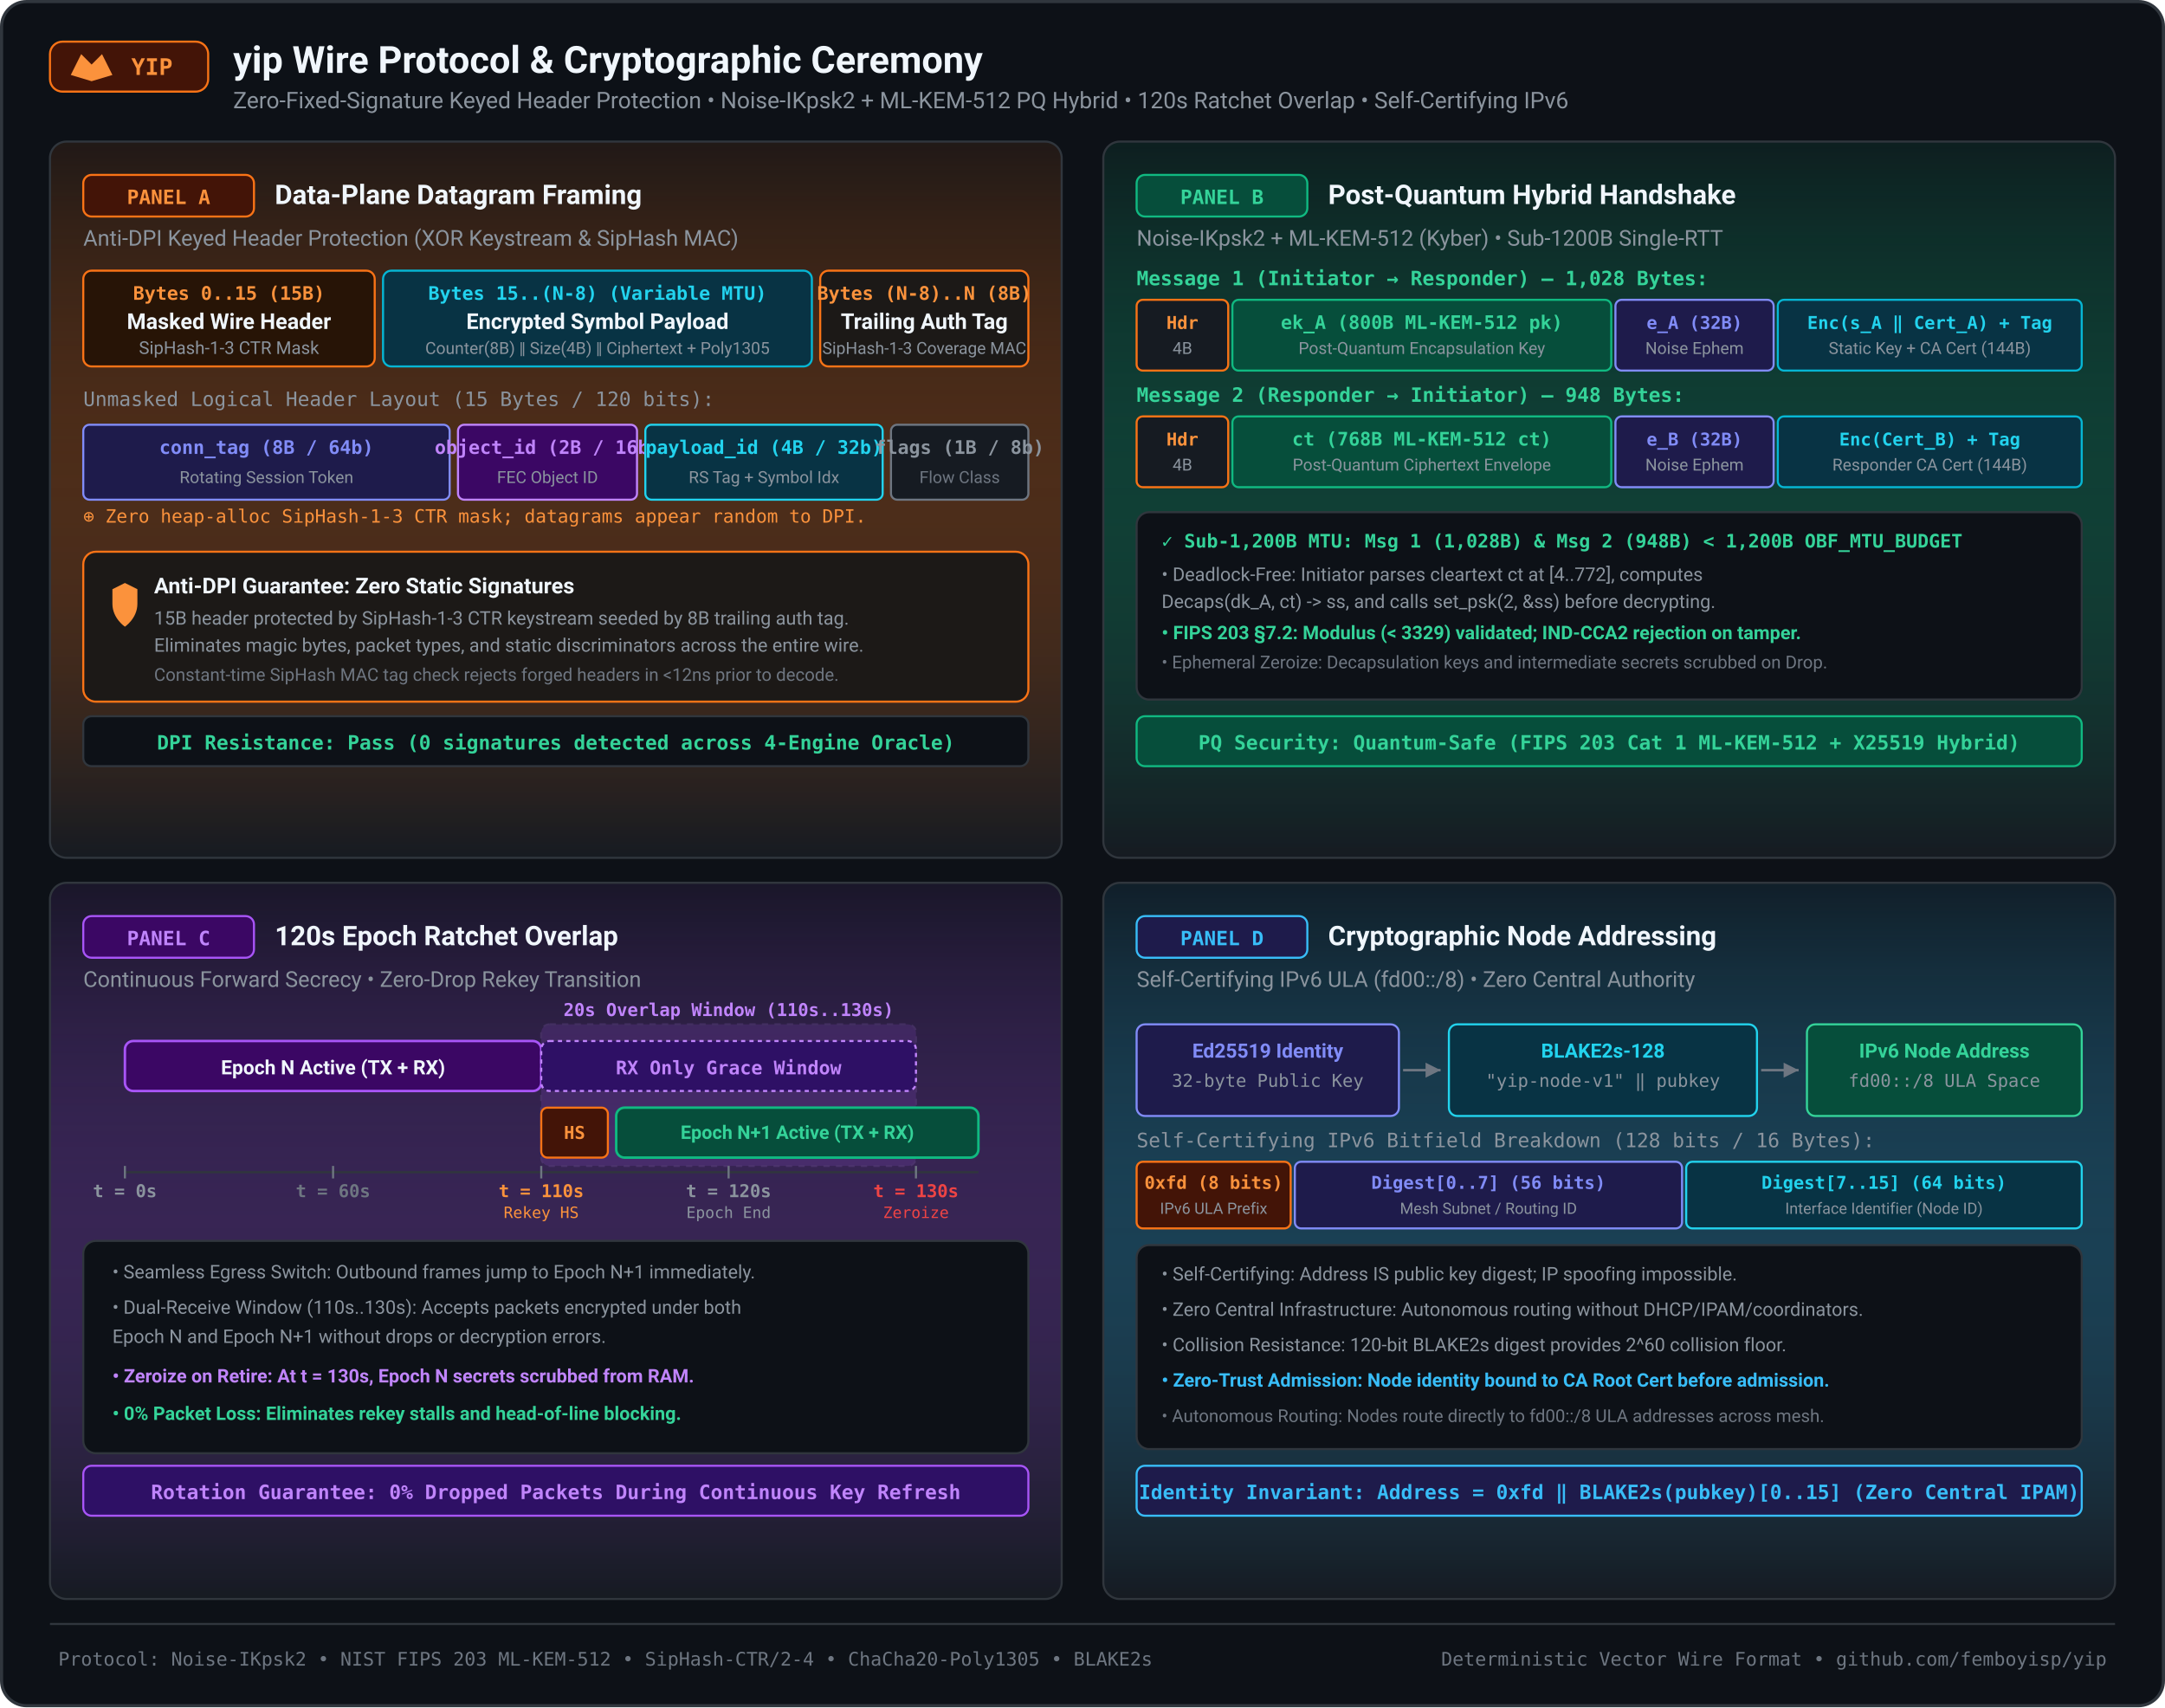
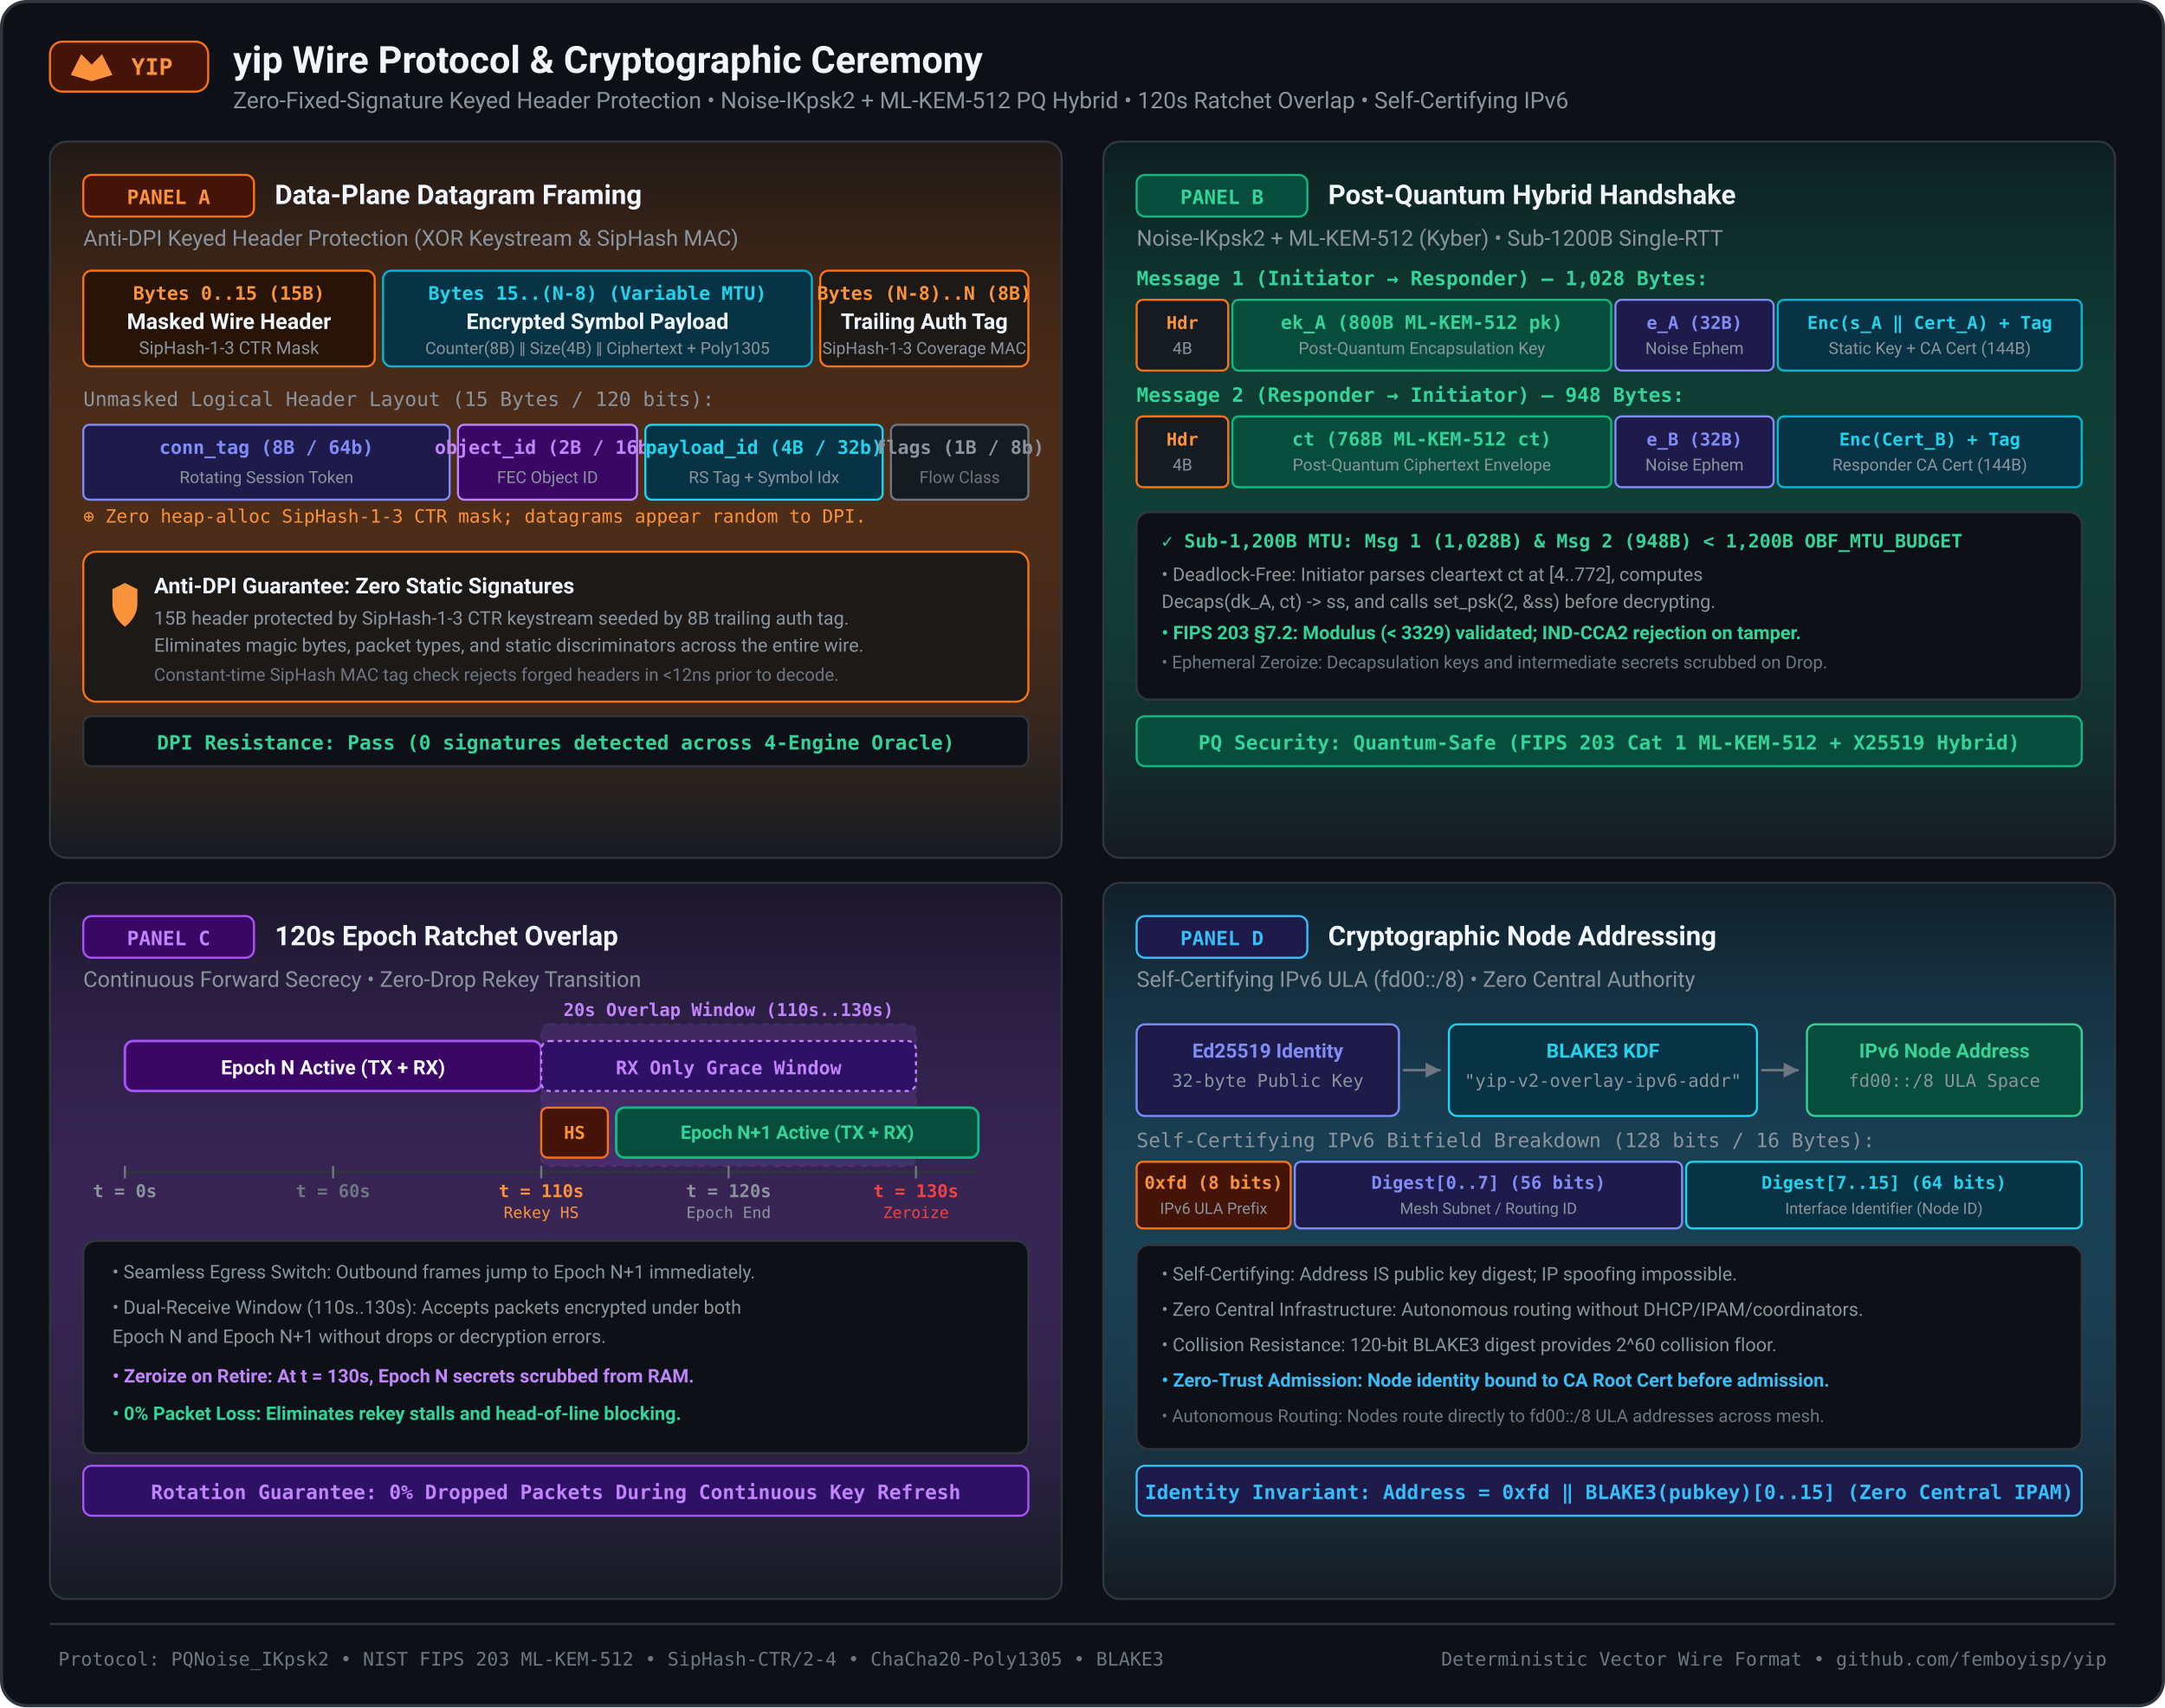
<svg xmlns="http://www.w3.org/2000/svg" viewBox="0 0 1040 820" width="1040" height="820">
  <defs>
    <marker id="arrow-dim" markerWidth="8" markerHeight="8" refX="6" refY="3" orient="auto">
      <path d="M0,0 L0,6 L6,3 z" fill="#6e7681" />
    </marker>
    <marker id="arrow-noise" markerWidth="8" markerHeight="8" refX="6" refY="3" orient="auto">
      <path d="M0,0 L0,6 L6,3 z" fill="#38bdf8" />
    </marker>
    <marker id="arrow-data" markerWidth="8" markerHeight="8" refX="6" refY="3" orient="auto">
      <path d="M0,0 L0,6 L6,3 z" fill="#06b6d4" />
    </marker>
    <marker id="arrow-obf" markerWidth="8" markerHeight="8" refX="6" refY="3" orient="auto">
      <path d="M0,0 L0,6 L6,3 z" fill="#f97316" />
    </marker>
    <marker id="arrow-pq" markerWidth="8" markerHeight="8" refX="6" refY="3" orient="auto">
      <path d="M0,0 L0,6 L6,3 z" fill="#10b981" />
    </marker>
    <marker id="arrow-epoch" markerWidth="8" markerHeight="8" refX="6" refY="3" orient="auto">
      <path d="M0,0 L0,6 L6,3 z" fill="#a855f7" />
    </marker>
    <linearGradient id="grad-card-bg" x1="0%" y1="0%" x2="0%" y2="100%">
      <stop offset="0%" stop-color="#161b22" stop-opacity="0.95" />
      <stop offset="100%" stop-color="#0d1117" stop-opacity="0.98" />
    </linearGradient>
    <linearGradient id="grad-panel-a" x1="0%" y1="0%" x2="0%" y2="100%">
      <stop offset="0%" stop-color="#f97316" stop-opacity="0.08" />
      <stop offset="100%" stop-color="#161b22" stop-opacity="0.95" />
    </linearGradient>
    <linearGradient id="grad-panel-b" x1="0%" y1="0%" x2="0%" y2="100%">
      <stop offset="0%" stop-color="#10b981" stop-opacity="0.08" />
      <stop offset="100%" stop-color="#161b22" stop-opacity="0.95" />
    </linearGradient>
    <linearGradient id="grad-panel-c" x1="0%" y1="0%" x2="0%" y2="100%">
      <stop offset="0%" stop-color="#a855f7" stop-opacity="0.08" />
      <stop offset="100%" stop-color="#161b22" stop-opacity="0.95" />
    </linearGradient>
    <linearGradient id="grad-panel-d" x1="0%" y1="0%" x2="0%" y2="100%">
      <stop offset="0%" stop-color="#38bdf8" stop-opacity="0.08" />
      <stop offset="100%" stop-color="#161b22" stop-opacity="0.95" />
    </linearGradient>
  </defs>
  <rect x="0.75" y="0.75" width="1038.50" height="818.50" fill="#0d1117" rx="12.00" stroke="#30363d" stroke-width="1.50" />
  <rect x="24.00" y="20.00" width="76.00" height="24.00" fill="#431407" rx="6.00" stroke="#f97316" stroke-width="1.00" />
  <polygon points="34.00,36.00 39.00,26.00 44.00,31.00 49.00,26.00 54.00,36.00 44.00,39.00" fill="#fb923c" />
  <text x="73.00" y="36.00" fill="#fb923c" font-size="11.0" font-family="ui-monospace, SFMono-Regular, Menlo, monospace" font-weight="700" text-anchor="middle">YIP</text>
  <text x="112.00" y="35.00" fill="#f0f6fc" font-size="18.0" font-family="ui-sans-serif, -apple-system, BlinkMacSystemFont, 'Segoe UI', Roboto, sans-serif" font-weight="700" text-anchor="start">yip Wire Protocol &amp; Cryptographic Ceremony</text>
  <text x="112.00" y="52.00" fill="#8b949e" font-size="11.0" font-family="ui-sans-serif, -apple-system, BlinkMacSystemFont, 'Segoe UI', Roboto, sans-serif" font-weight="normal" text-anchor="start">Zero-Fixed-Signature Keyed Header Protection • Noise-IKpsk2 + ML-KEM-512 PQ Hybrid • 120s Ratchet Overlap • Self-Certifying IPv6</text>
  <rect x="24.00" y="68.00" width="486.00" height="344.00" fill="url(#grad-panel-a)" rx="8.00" stroke="#30363d" stroke-width="1.00" />
  <rect x="40.00" y="84.00" width="82.00" height="20.00" fill="#431407" rx="4.00" stroke="#f97316" stroke-width="1.00" />
  <text x="81.00" y="98.00" fill="#fb923c" font-size="9.5" font-family="ui-monospace, SFMono-Regular, Menlo, monospace" font-weight="700" text-anchor="middle">PANEL A</text>
  <text x="132.00" y="98.00" fill="#f0f6fc" font-size="13.0" font-family="ui-sans-serif, -apple-system, BlinkMacSystemFont, 'Segoe UI', Roboto, sans-serif" font-weight="700" text-anchor="start">Data-Plane Datagram Framing</text>
  <text x="40.00" y="118.00" fill="#8b949e" font-size="10.5" font-family="ui-sans-serif, -apple-system, BlinkMacSystemFont, 'Segoe UI', Roboto, sans-serif" font-weight="normal" text-anchor="start">Anti-DPI Keyed Header Protection (XOR Keystream &amp; SipHash MAC)</text>
  <rect x="40.00" y="130.00" width="140.00" height="46.00" fill="#271406" rx="4.00" stroke="#f97316" stroke-width="1.00" />
  <text x="110.00" y="144.00" fill="#fb923c" font-size="9.0" font-family="ui-monospace, SFMono-Regular, Menlo, monospace" font-weight="700" text-anchor="middle">Bytes 0..15 (15B)</text>
  <text x="110.00" y="158.00" fill="#f0f6fc" font-size="10.5" font-family="ui-sans-serif, -apple-system, BlinkMacSystemFont, 'Segoe UI', Roboto, sans-serif" font-weight="700" text-anchor="middle">Masked Wire Header</text>
  <text x="110.00" y="170.00" fill="#8b949e" font-size="8.5" font-family="ui-sans-serif, -apple-system, BlinkMacSystemFont, 'Segoe UI', Roboto, sans-serif" font-weight="normal" text-anchor="middle">SipHash-1-3 CTR Mask</text>
  <rect x="184.00" y="130.00" width="206.00" height="46.00" fill="#083344" rx="4.00" stroke="#06b6d4" stroke-width="1.00" />
  <text x="287.00" y="144.00" fill="#22d3ee" font-size="9.0" font-family="ui-monospace, SFMono-Regular, Menlo, monospace" font-weight="700" text-anchor="middle">Bytes 15..(N-8) (Variable MTU)</text>
  <text x="287.00" y="158.00" fill="#f0f6fc" font-size="10.5" font-family="ui-sans-serif, -apple-system, BlinkMacSystemFont, 'Segoe UI', Roboto, sans-serif" font-weight="700" text-anchor="middle">Encrypted Symbol Payload</text>
  <text x="287.00" y="170.00" fill="#8b949e" font-size="8.0" font-family="ui-sans-serif, -apple-system, BlinkMacSystemFont, 'Segoe UI', Roboto, sans-serif" font-weight="normal" text-anchor="middle">Counter(8B) ‖ Size(4B) ‖ Ciphertext + Poly1305</text>
  <rect x="394.00" y="130.00" width="100.00" height="46.00" fill="#1c1917" rx="4.00" stroke="#f97316" stroke-width="1.00" />
  <text x="444.00" y="144.00" fill="#fb923c" font-size="9.0" font-family="ui-monospace, SFMono-Regular, Menlo, monospace" font-weight="700" text-anchor="middle">Bytes (N-8)..N (8B)</text>
  <text x="444.00" y="158.00" fill="#f0f6fc" font-size="10.5" font-family="ui-sans-serif, -apple-system, BlinkMacSystemFont, 'Segoe UI', Roboto, sans-serif" font-weight="700" text-anchor="middle">Trailing Auth Tag</text>
  <text x="444.00" y="170.00" fill="#8b949e" font-size="8.0" font-family="ui-sans-serif, -apple-system, BlinkMacSystemFont, 'Segoe UI', Roboto, sans-serif" font-weight="normal" text-anchor="middle">SipHash-1-3 Coverage MAC</text>
  <text x="40.00" y="195.00" fill="#8b949e" font-size="9.5" font-family="ui-monospace, SFMono-Regular, Menlo, monospace" font-weight="normal" text-anchor="start">Unmasked Logical Header Layout (15 Bytes / 120 bits):</text>
  <rect x="40.00" y="204.00" width="176.00" height="36.00" fill="#1e1b4b" rx="3.00" stroke="#818cf8" stroke-width="1.00" />
  <text x="128.00" y="218.00" fill="#818cf8" font-size="9.0" font-family="ui-monospace, SFMono-Regular, Menlo, monospace" font-weight="700" text-anchor="middle">conn_tag (8B / 64b)</text>
  <text x="128.00" y="232.00" fill="#8b949e" font-size="8.0" font-family="ui-sans-serif, -apple-system, BlinkMacSystemFont, 'Segoe UI', Roboto, sans-serif" font-weight="normal" text-anchor="middle">Rotating Session Token</text>
  <rect x="220.00" y="204.00" width="86.00" height="36.00" fill="#3b0764" rx="3.00" stroke="#c084fc" stroke-width="1.00" />
  <text x="263.00" y="218.00" fill="#c084fc" font-size="9.0" font-family="ui-monospace, SFMono-Regular, Menlo, monospace" font-weight="700" text-anchor="middle">object_id (2B / 16b)</text>
  <text x="263.00" y="232.00" fill="#8b949e" font-size="8.0" font-family="ui-sans-serif, -apple-system, BlinkMacSystemFont, 'Segoe UI', Roboto, sans-serif" font-weight="normal" text-anchor="middle">FEC Object ID</text>
  <rect x="310.00" y="204.00" width="114.00" height="36.00" fill="#083344" rx="3.00" stroke="#22d3ee" stroke-width="1.00" />
  <text x="367.00" y="218.00" fill="#22d3ee" font-size="9.0" font-family="ui-monospace, SFMono-Regular, Menlo, monospace" font-weight="700" text-anchor="middle">payload_id (4B / 32b)</text>
  <text x="367.00" y="232.00" fill="#8b949e" font-size="8.0" font-family="ui-sans-serif, -apple-system, BlinkMacSystemFont, 'Segoe UI', Roboto, sans-serif" font-weight="normal" text-anchor="middle">RS Tag + Symbol Idx</text>
  <rect x="428.00" y="204.00" width="66.00" height="36.00" fill="#161b22" rx="3.00" stroke="#6e7681" stroke-width="1.00" />
  <text x="461.00" y="218.00" fill="#8b949e" font-size="9.0" font-family="ui-monospace, SFMono-Regular, Menlo, monospace" font-weight="700" text-anchor="middle">flags (1B / 8b)</text>
  <text x="461.00" y="232.00" fill="#6e7681" font-size="8.0" font-family="ui-sans-serif, -apple-system, BlinkMacSystemFont, 'Segoe UI', Roboto, sans-serif" font-weight="normal" text-anchor="middle">Flow Class</text>
  <text x="40.00" y="251.00" fill="#fb923c" font-size="8.8" font-family="ui-monospace, SFMono-Regular, Menlo, monospace" font-weight="normal" text-anchor="start">⊕ Zero heap-alloc SipHash-1-3 CTR mask; datagrams appear random to DPI.</text>
  <rect x="40.00" y="265.00" width="454.00" height="72.00" fill="#1c1917" rx="6.00" stroke="#f97316" stroke-width="1.00" />
  <path d="M 54.00,283.00 L 60.00,280.00 L 66.00,283.00 L 66.00,290.00 C 66.00,297.00 60.00,301.00 60.00,301.00 C 60.00,301.00 54.00,297.00 54.00,290.00 Z" fill="#fb923c" />
  <text x="74.00" y="285.00" fill="#f0f6fc" font-size="10.5" font-family="ui-sans-serif, -apple-system, BlinkMacSystemFont, 'Segoe UI', Roboto, sans-serif" font-weight="700" text-anchor="start">Anti-DPI Guarantee: Zero Static Signatures</text>
  <text x="74.00" y="300.00" fill="#8b949e" font-size="9.0" font-family="ui-sans-serif, -apple-system, BlinkMacSystemFont, 'Segoe UI', Roboto, sans-serif" font-weight="normal" text-anchor="start">15B header protected by SipHash-1-3 CTR keystream seeded by 8B trailing auth tag.</text>
  <text x="74.00" y="313.00" fill="#8b949e" font-size="9.0" font-family="ui-sans-serif, -apple-system, BlinkMacSystemFont, 'Segoe UI', Roboto, sans-serif" font-weight="normal" text-anchor="start">Eliminates magic bytes, packet types, and static discriminators across the entire wire.</text>
  <text x="74.00" y="327.00" fill="#6e7681" font-size="8.5" font-family="ui-sans-serif, -apple-system, BlinkMacSystemFont, 'Segoe UI', Roboto, sans-serif" font-weight="normal" text-anchor="start">Constant-time SipHash MAC tag check rejects forged headers in &lt;12ns prior to decode.</text>
  <rect x="40.00" y="344.00" width="454.00" height="24.00" fill="#0d1117" rx="4.00" stroke="#30363d" stroke-width="1.00" />
  <text x="267.00" y="360.00" fill="#34d399" font-size="9.5" font-family="ui-monospace, SFMono-Regular, Menlo, monospace" font-weight="700" text-anchor="middle">DPI Resistance: Pass (0 signatures detected across 4-Engine Oracle)</text>
  <rect x="530.00" y="68.00" width="486.00" height="344.00" fill="url(#grad-panel-b)" rx="8.00" stroke="#30363d" stroke-width="1.00" />
  <rect x="546.00" y="84.00" width="82.00" height="20.00" fill="#064e3b" rx="4.00" stroke="#10b981" stroke-width="1.00" />
  <text x="587.00" y="98.00" fill="#34d399" font-size="9.5" font-family="ui-monospace, SFMono-Regular, Menlo, monospace" font-weight="700" text-anchor="middle">PANEL B</text>
  <text x="638.00" y="98.00" fill="#f0f6fc" font-size="13.0" font-family="ui-sans-serif, -apple-system, BlinkMacSystemFont, 'Segoe UI', Roboto, sans-serif" font-weight="700" text-anchor="start">Post-Quantum Hybrid Handshake</text>
  <text x="546.00" y="118.00" fill="#8b949e" font-size="10.5" font-family="ui-sans-serif, -apple-system, BlinkMacSystemFont, 'Segoe UI', Roboto, sans-serif" font-weight="normal" text-anchor="start">Noise-IKpsk2 + ML-KEM-512 (Kyber) • Sub-1200B Single-RTT</text>
  <text x="546.00" y="137.00" fill="#34d399" font-size="9.5" font-family="ui-monospace, SFMono-Regular, Menlo, monospace" font-weight="700" text-anchor="start">Message 1 (Initiator → Responder) — 1,028 Bytes:</text>
  <rect x="546.00" y="144.00" width="44.00" height="34.00" fill="#161b22" rx="3.00" stroke="#f97316" stroke-width="1.00" />
  <text x="568.00" y="158.00" fill="#fb923c" font-size="8.5" font-family="ui-monospace, SFMono-Regular, Menlo, monospace" font-weight="700" text-anchor="middle">Hdr</text>
  <text x="568.00" y="170.00" fill="#8b949e" font-size="8.0" font-family="ui-sans-serif, -apple-system, BlinkMacSystemFont, 'Segoe UI', Roboto, sans-serif" font-weight="normal" text-anchor="middle">4B</text>
  <rect x="592.00" y="144.00" width="182.00" height="34.00" fill="#064e3b" rx="3.00" stroke="#10b981" stroke-width="1.00" />
  <text x="683.00" y="158.00" fill="#34d399" font-size="9.0" font-family="ui-monospace, SFMono-Regular, Menlo, monospace" font-weight="700" text-anchor="middle">ek_A (800B ML-KEM-512 pk)</text>
  <text x="683.00" y="170.00" fill="#8b949e" font-size="8.0" font-family="ui-sans-serif, -apple-system, BlinkMacSystemFont, 'Segoe UI', Roboto, sans-serif" font-weight="normal" text-anchor="middle">Post-Quantum Encapsulation Key</text>
  <rect x="776.00" y="144.00" width="76.00" height="34.00" fill="#1e1b4b" rx="3.00" stroke="#818cf8" stroke-width="1.00" />
  <text x="814.00" y="158.00" fill="#818cf8" font-size="8.5" font-family="ui-monospace, SFMono-Regular, Menlo, monospace" font-weight="700" text-anchor="middle">e_A (32B)</text>
  <text x="814.00" y="170.00" fill="#8b949e" font-size="8.0" font-family="ui-sans-serif, -apple-system, BlinkMacSystemFont, 'Segoe UI', Roboto, sans-serif" font-weight="normal" text-anchor="middle">Noise Ephem</text>
  <rect x="854.00" y="144.00" width="146.00" height="34.00" fill="#083344" rx="3.00" stroke="#06b6d4" stroke-width="1.00" />
  <text x="927.00" y="158.00" fill="#22d3ee" font-size="8.5" font-family="ui-monospace, SFMono-Regular, Menlo, monospace" font-weight="700" text-anchor="middle">Enc(s_A ‖ Cert_A) + Tag</text>
  <text x="927.00" y="170.00" fill="#8b949e" font-size="8.0" font-family="ui-sans-serif, -apple-system, BlinkMacSystemFont, 'Segoe UI', Roboto, sans-serif" font-weight="normal" text-anchor="middle">Static Key + CA Cert (144B)</text>
  <text x="546.00" y="193.00" fill="#34d399" font-size="9.5" font-family="ui-monospace, SFMono-Regular, Menlo, monospace" font-weight="700" text-anchor="start">Message 2 (Responder → Initiator) — 948 Bytes:</text>
  <rect x="546.00" y="200.00" width="44.00" height="34.00" fill="#161b22" rx="3.00" stroke="#f97316" stroke-width="1.00" />
  <text x="568.00" y="214.00" fill="#fb923c" font-size="8.5" font-family="ui-monospace, SFMono-Regular, Menlo, monospace" font-weight="700" text-anchor="middle">Hdr</text>
  <text x="568.00" y="226.00" fill="#8b949e" font-size="8.0" font-family="ui-sans-serif, -apple-system, BlinkMacSystemFont, 'Segoe UI', Roboto, sans-serif" font-weight="normal" text-anchor="middle">4B</text>
  <rect x="592.00" y="200.00" width="182.00" height="34.00" fill="#064e3b" rx="3.00" stroke="#10b981" stroke-width="1.00" />
  <text x="683.00" y="214.00" fill="#34d399" font-size="9.0" font-family="ui-monospace, SFMono-Regular, Menlo, monospace" font-weight="700" text-anchor="middle">ct (768B ML-KEM-512 ct)</text>
  <text x="683.00" y="226.00" fill="#8b949e" font-size="8.0" font-family="ui-sans-serif, -apple-system, BlinkMacSystemFont, 'Segoe UI', Roboto, sans-serif" font-weight="normal" text-anchor="middle">Post-Quantum Ciphertext Envelope</text>
  <rect x="776.00" y="200.00" width="76.00" height="34.00" fill="#1e1b4b" rx="3.00" stroke="#818cf8" stroke-width="1.00" />
  <text x="814.00" y="214.00" fill="#818cf8" font-size="8.5" font-family="ui-monospace, SFMono-Regular, Menlo, monospace" font-weight="700" text-anchor="middle">e_B (32B)</text>
  <text x="814.00" y="226.00" fill="#8b949e" font-size="8.0" font-family="ui-sans-serif, -apple-system, BlinkMacSystemFont, 'Segoe UI', Roboto, sans-serif" font-weight="normal" text-anchor="middle">Noise Ephem</text>
  <rect x="854.00" y="200.00" width="146.00" height="34.00" fill="#083344" rx="3.00" stroke="#06b6d4" stroke-width="1.00" />
  <text x="927.00" y="214.00" fill="#22d3ee" font-size="8.5" font-family="ui-monospace, SFMono-Regular, Menlo, monospace" font-weight="700" text-anchor="middle">Enc(Cert_B) + Tag</text>
  <text x="927.00" y="226.00" fill="#8b949e" font-size="8.0" font-family="ui-sans-serif, -apple-system, BlinkMacSystemFont, 'Segoe UI', Roboto, sans-serif" font-weight="normal" text-anchor="middle">Responder CA Cert (144B)</text>
  <rect x="546.00" y="246.00" width="454.00" height="90.00" fill="#0d1117" rx="6.00" stroke="#30363d" stroke-width="1.00" />
  <text x="558.00" y="263.00" fill="#34d399" font-size="9.0" font-family="ui-monospace, SFMono-Regular, Menlo, monospace" font-weight="700" text-anchor="start">✓ Sub-1,200B MTU: Msg 1 (1,028B) &amp; Msg 2 (948B) &lt; 1,200B OBF_MTU_BUDGET</text>
  <text x="558.00" y="279.00" fill="#8b949e" font-size="9.0" font-family="ui-sans-serif, -apple-system, BlinkMacSystemFont, 'Segoe UI', Roboto, sans-serif" font-weight="normal" text-anchor="start">• Deadlock-Free: Initiator parses cleartext ct at [4..772], computes</text>
  <text x="558.00" y="292.00" fill="#8b949e" font-size="9.0" font-family="ui-sans-serif, -apple-system, BlinkMacSystemFont, 'Segoe UI', Roboto, sans-serif" font-weight="normal" text-anchor="start">  Decaps(dk_A, ct) -&gt; ss, and calls set_psk(2, &amp;ss) before decrypting.</text>
  <text x="558.00" y="307.00" fill="#34d399" font-size="9.0" font-family="ui-sans-serif, -apple-system, BlinkMacSystemFont, 'Segoe UI', Roboto, sans-serif" font-weight="700" text-anchor="start">• FIPS 203 §7.2: Modulus (&lt; 3329) validated; IND-CCA2 rejection on tamper.</text>
  <text x="558.00" y="321.00" fill="#6e7681" font-size="8.5" font-family="ui-sans-serif, -apple-system, BlinkMacSystemFont, 'Segoe UI', Roboto, sans-serif" font-weight="normal" text-anchor="start">• Ephemeral Zeroize: Decapsulation keys and intermediate secrets scrubbed on Drop.</text>
  <rect x="546.00" y="344.00" width="454.00" height="24.00" fill="#064e3b" rx="4.00" stroke="#10b981" stroke-width="1.00" />
  <text x="773.00" y="360.00" fill="#34d399" font-size="9.5" font-family="ui-monospace, SFMono-Regular, Menlo, monospace" font-weight="700" text-anchor="middle">PQ Security: Quantum-Safe (FIPS 203 Cat 1 ML-KEM-512 + X25519 Hybrid)</text>
  <rect x="24.00" y="424.00" width="486.00" height="344.00" fill="url(#grad-panel-c)" rx="8.00" stroke="#30363d" stroke-width="1.00" />
  <rect x="40.00" y="440.00" width="82.00" height="20.00" fill="#3b0764" rx="4.00" stroke="#a855f7" stroke-width="1.00" />
  <text x="81.00" y="454.00" fill="#c084fc" font-size="9.5" font-family="ui-monospace, SFMono-Regular, Menlo, monospace" font-weight="700" text-anchor="middle">PANEL C</text>
  <text x="132.00" y="454.00" fill="#f0f6fc" font-size="13.0" font-family="ui-sans-serif, -apple-system, BlinkMacSystemFont, 'Segoe UI', Roboto, sans-serif" font-weight="700" text-anchor="start">120s Epoch Ratchet Overlap</text>
  <text x="40.00" y="474.00" fill="#8b949e" font-size="10.5" font-family="ui-sans-serif, -apple-system, BlinkMacSystemFont, 'Segoe UI', Roboto, sans-serif" font-weight="normal" text-anchor="start">Continuous Forward Secrecy • Zero-Drop Rekey Transition</text>
  <rect x="260.00" y="492.00" width="180.00" height="68.00" fill="#a855f7" rx="4.00" stroke="#c084fc" stroke-width="1.00" opacity="0.15" stroke-dasharray="3,3" />
  <text x="350.00" y="488.00" fill="#c084fc" font-size="8.5" font-family="ui-monospace, SFMono-Regular, Menlo, monospace" font-weight="700" text-anchor="middle">20s Overlap Window (110s..130s)</text>
  <rect x="60.00" y="500.00" width="200.00" height="24.00" fill="#3b0764" rx="4.00" stroke="#a855f7" stroke-width="1.20" />
  <text x="160.00" y="516.00" fill="#f0f6fc" font-size="9.5" font-family="ui-sans-serif, -apple-system, BlinkMacSystemFont, 'Segoe UI', Roboto, sans-serif" font-weight="700" text-anchor="middle">Epoch N Active (TX + RX)</text>
  <rect x="260.00" y="500.00" width="180.00" height="24.00" fill="#2e1065" rx="4.00" stroke="#c084fc" stroke-width="1.00" stroke-dasharray="2,2" />
  <text x="350.00" y="516.00" fill="#c084fc" font-size="9.0" font-family="ui-monospace, SFMono-Regular, Menlo, monospace" font-weight="700" text-anchor="middle">RX Only Grace Window</text>
  <rect x="260.00" y="532.00" width="32.00" height="24.00" fill="#431407" rx="3.00" stroke="#f97316" stroke-width="1.00" />
  <text x="276.00" y="547.00" fill="#fb923c" font-size="8.5" font-family="ui-monospace, SFMono-Regular, Menlo, monospace" font-weight="700" text-anchor="middle">HS</text>
  <rect x="296.00" y="532.00" width="174.00" height="24.00" fill="#064e3b" rx="4.00" stroke="#10b981" stroke-width="1.20" />
  <text x="383.00" y="547.00" fill="#34d399" font-size="9.0" font-family="ui-sans-serif, -apple-system, BlinkMacSystemFont, 'Segoe UI', Roboto, sans-serif" font-weight="700" text-anchor="middle">Epoch N+1 Active (TX + RX)</text>
  <line x1="60.00" y1="563.00" x2="470.00" y2="563.00" stroke="#30363d" stroke-width="1.00" />
  <line x1="60.00" y1="560.00" x2="60.00" y2="566.00" stroke="#6e7681" stroke-width="1.00" />
  <text x="60.00" y="575.00" fill="#8b949e" font-size="8.5" font-family="ui-monospace, SFMono-Regular, Menlo, monospace" font-weight="700" text-anchor="middle">t = 0s</text>
  <line x1="160.00" y1="560.00" x2="160.00" y2="566.00" stroke="#6e7681" stroke-width="1.00" />
  <text x="160.00" y="575.00" fill="#6e7681" font-size="8.5" font-family="ui-monospace, SFMono-Regular, Menlo, monospace" font-weight="700" text-anchor="middle">t = 60s</text>
  <line x1="260.00" y1="560.00" x2="260.00" y2="566.00" stroke="#6e7681" stroke-width="1.00" />
  <text x="260.00" y="575.00" fill="#fb923c" font-size="8.5" font-family="ui-monospace, SFMono-Regular, Menlo, monospace" font-weight="700" text-anchor="middle">t = 110s</text>
  <text x="260.00" y="585.00" fill="#fb923c" font-size="7.5" font-family="ui-monospace, SFMono-Regular, Menlo, monospace" font-weight="normal" text-anchor="middle">Rekey HS</text>
  <line x1="350.00" y1="560.00" x2="350.00" y2="566.00" stroke="#6e7681" stroke-width="1.00" />
  <text x="350.00" y="575.00" fill="#8b949e" font-size="8.5" font-family="ui-monospace, SFMono-Regular, Menlo, monospace" font-weight="700" text-anchor="middle">t = 120s</text>
  <text x="350.00" y="585.00" fill="#8b949e" font-size="7.5" font-family="ui-monospace, SFMono-Regular, Menlo, monospace" font-weight="normal" text-anchor="middle">Epoch End</text>
  <line x1="440.00" y1="560.00" x2="440.00" y2="566.00" stroke="#6e7681" stroke-width="1.00" />
  <text x="440.00" y="575.00" fill="#ef4444" font-size="8.5" font-family="ui-monospace, SFMono-Regular, Menlo, monospace" font-weight="700" text-anchor="middle">t = 130s</text>
  <text x="440.00" y="585.00" fill="#ef4444" font-size="7.5" font-family="ui-monospace, SFMono-Regular, Menlo, monospace" font-weight="normal" text-anchor="middle">Zeroize</text>
  <rect x="40.00" y="596.00" width="454.00" height="102.00" fill="#0d1117" rx="6.00" stroke="#30363d" stroke-width="1.00" />
  <text x="54.00" y="614.00" fill="#8b949e" font-size="9.0" font-family="ui-sans-serif, -apple-system, BlinkMacSystemFont, 'Segoe UI', Roboto, sans-serif" font-weight="normal" text-anchor="start">• Seamless Egress Switch: Outbound frames jump to Epoch N+1 immediately.</text>
  <text x="54.00" y="631.00" fill="#8b949e" font-size="9.0" font-family="ui-sans-serif, -apple-system, BlinkMacSystemFont, 'Segoe UI', Roboto, sans-serif" font-weight="normal" text-anchor="start">• Dual-Receive Window (110s..130s): Accepts packets encrypted under both</text>
  <text x="54.00" y="645.00" fill="#8b949e" font-size="9.0" font-family="ui-sans-serif, -apple-system, BlinkMacSystemFont, 'Segoe UI', Roboto, sans-serif" font-weight="normal" text-anchor="start">  Epoch N and Epoch N+1 without drops or decryption errors.</text>
  <text x="54.00" y="664.00" fill="#c084fc" font-size="9.0" font-family="ui-sans-serif, -apple-system, BlinkMacSystemFont, 'Segoe UI', Roboto, sans-serif" font-weight="700" text-anchor="start">• Zeroize on Retire: At t = 130s, Epoch N secrets scrubbed from RAM.</text>
  <text x="54.00" y="682.00" fill="#34d399" font-size="9.0" font-family="ui-sans-serif, -apple-system, BlinkMacSystemFont, 'Segoe UI', Roboto, sans-serif" font-weight="700" text-anchor="start">• 0% Packet Loss: Eliminates rekey stalls and head-of-line blocking.</text>
  <rect x="40.00" y="704.00" width="454.00" height="24.00" fill="#2e1065" rx="4.00" stroke="#a855f7" stroke-width="1.00" />
  <text x="267.00" y="720.00" fill="#c084fc" font-size="9.5" font-family="ui-monospace, SFMono-Regular, Menlo, monospace" font-weight="700" text-anchor="middle">Rotation Guarantee: 0% Dropped Packets During Continuous Key Refresh</text>
  <rect x="530.00" y="424.00" width="486.00" height="344.00" fill="url(#grad-panel-d)" rx="8.00" stroke="#30363d" stroke-width="1.00" />
  <rect x="546.00" y="440.00" width="82.00" height="20.00" fill="#1e1b4b" rx="4.00" stroke="#38bdf8" stroke-width="1.00" />
  <text x="587.00" y="454.00" fill="#38bdf8" font-size="9.5" font-family="ui-monospace, SFMono-Regular, Menlo, monospace" font-weight="700" text-anchor="middle">PANEL D</text>
  <text x="638.00" y="454.00" fill="#f0f6fc" font-size="13.0" font-family="ui-sans-serif, -apple-system, BlinkMacSystemFont, 'Segoe UI', Roboto, sans-serif" font-weight="700" text-anchor="start">Cryptographic Node Addressing</text>
  <text x="546.00" y="474.00" fill="#8b949e" font-size="10.5" font-family="ui-sans-serif, -apple-system, BlinkMacSystemFont, 'Segoe UI', Roboto, sans-serif" font-weight="normal" text-anchor="start">Self-Certifying IPv6 ULA (fd00::/8) • Zero Central Authority</text>
  <rect x="546.00" y="492.00" width="126.00" height="44.00" fill="#1e1b4b" rx="4.00" stroke="#818cf8" stroke-width="1.00" />
  <text x="609.00" y="508.00" fill="#818cf8" font-size="9.5" font-family="ui-sans-serif, -apple-system, BlinkMacSystemFont, 'Segoe UI', Roboto, sans-serif" font-weight="700" text-anchor="middle">Ed25519 Identity</text>
  <text x="609.00" y="522.00" fill="#8b949e" font-size="8.5" font-family="ui-monospace, SFMono-Regular, Menlo, monospace" font-weight="normal" text-anchor="middle">32-byte Public Key</text>
  <line x1="674.00" y1="514.00" x2="692.00" y2="514.00" stroke="#6e7681" stroke-width="1.20" marker-end="url(#arrow-dim)" />
  <rect x="696.00" y="492.00" width="148.00" height="44.00" fill="#083344" rx="4.00" stroke="#22d3ee" stroke-width="1.00" />
-   <text x="770.00" y="508.00" fill="#22d3ee" font-size="9.5" font-family="ui-sans-serif, -apple-system, BlinkMacSystemFont, 'Segoe UI', Roboto, sans-serif" font-weight="700" text-anchor="middle">BLAKE2s-128</text>
-   <text x="770.00" y="522.00" fill="#8b949e" font-size="8.5" font-family="ui-monospace, SFMono-Regular, Menlo, monospace" font-weight="normal" text-anchor="middle">"yip-node-v1" ‖ pubkey</text>
+   <text x="770.00" y="508.00" fill="#22d3ee" font-size="9.5" font-family="ui-sans-serif, -apple-system, BlinkMacSystemFont, 'Segoe UI', Roboto, sans-serif" font-weight="700" text-anchor="middle">BLAKE3 KDF</text>
+   <text x="770.00" y="522.00" fill="#8b949e" font-size="8.5" font-family="ui-monospace, SFMono-Regular, Menlo, monospace" font-weight="normal" text-anchor="middle">"yip-v2-overlay-ipv6-addr"</text>
  <line x1="846.00" y1="514.00" x2="864.00" y2="514.00" stroke="#6e7681" stroke-width="1.20" marker-end="url(#arrow-dim)" />
  <rect x="868.00" y="492.00" width="132.00" height="44.00" fill="#064e3b" rx="4.00" stroke="#34d399" stroke-width="1.00" />
  <text x="934.00" y="508.00" fill="#34d399" font-size="9.5" font-family="ui-sans-serif, -apple-system, BlinkMacSystemFont, 'Segoe UI', Roboto, sans-serif" font-weight="700" text-anchor="middle">IPv6 Node Address</text>
  <text x="934.00" y="522.00" fill="#8b949e" font-size="8.5" font-family="ui-monospace, SFMono-Regular, Menlo, monospace" font-weight="normal" text-anchor="middle">fd00::/8 ULA Space</text>
  <text x="546.00" y="551.00" fill="#8b949e" font-size="9.5" font-family="ui-monospace, SFMono-Regular, Menlo, monospace" font-weight="normal" text-anchor="start">Self-Certifying IPv6 Bitfield Breakdown (128 bits / 16 Bytes):</text>
  <rect x="546.00" y="558.00" width="74.00" height="32.00" fill="#431407" rx="3.00" stroke="#f97316" stroke-width="1.00" />
  <text x="583.00" y="571.00" fill="#fb923c" font-size="8.5" font-family="ui-monospace, SFMono-Regular, Menlo, monospace" font-weight="700" text-anchor="middle">0xfd (8 bits)</text>
  <text x="583.00" y="583.00" fill="#8b949e" font-size="7.5" font-family="ui-sans-serif, -apple-system, BlinkMacSystemFont, 'Segoe UI', Roboto, sans-serif" font-weight="normal" text-anchor="middle">IPv6 ULA Prefix</text>
  <rect x="622.00" y="558.00" width="186.00" height="32.00" fill="#1e1b4b" rx="3.00" stroke="#818cf8" stroke-width="1.00" />
  <text x="715.00" y="571.00" fill="#818cf8" font-size="8.5" font-family="ui-monospace, SFMono-Regular, Menlo, monospace" font-weight="700" text-anchor="middle">Digest[0..7] (56 bits)</text>
  <text x="715.00" y="583.00" fill="#8b949e" font-size="7.5" font-family="ui-sans-serif, -apple-system, BlinkMacSystemFont, 'Segoe UI', Roboto, sans-serif" font-weight="normal" text-anchor="middle">Mesh Subnet / Routing ID</text>
  <rect x="810.00" y="558.00" width="190.00" height="32.00" fill="#083344" rx="3.00" stroke="#22d3ee" stroke-width="1.00" />
  <text x="905.00" y="571.00" fill="#22d3ee" font-size="8.5" font-family="ui-monospace, SFMono-Regular, Menlo, monospace" font-weight="700" text-anchor="middle">Digest[7..15] (64 bits)</text>
  <text x="905.00" y="583.00" fill="#8b949e" font-size="7.5" font-family="ui-sans-serif, -apple-system, BlinkMacSystemFont, 'Segoe UI', Roboto, sans-serif" font-weight="normal" text-anchor="middle">Interface Identifier (Node ID)</text>
  <rect x="546.00" y="598.00" width="454.00" height="98.00" fill="#0d1117" rx="6.00" stroke="#30363d" stroke-width="1.00" />
  <text x="558.00" y="615.00" fill="#8b949e" font-size="9.0" font-family="ui-sans-serif, -apple-system, BlinkMacSystemFont, 'Segoe UI', Roboto, sans-serif" font-weight="normal" text-anchor="start">• Self-Certifying: Address IS public key digest; IP spoofing impossible.</text>
  <text x="558.00" y="632.00" fill="#8b949e" font-size="9.0" font-family="ui-sans-serif, -apple-system, BlinkMacSystemFont, 'Segoe UI', Roboto, sans-serif" font-weight="normal" text-anchor="start">• Zero Central Infrastructure: Autonomous routing without DHCP/IPAM/coordinators.</text>
-   <text x="558.00" y="649.00" fill="#8b949e" font-size="9.0" font-family="ui-sans-serif, -apple-system, BlinkMacSystemFont, 'Segoe UI', Roboto, sans-serif" font-weight="normal" text-anchor="start">• Collision Resistance: 120-bit BLAKE2s digest provides 2^60 collision floor.</text>
+   <text x="558.00" y="649.00" fill="#8b949e" font-size="9.0" font-family="ui-sans-serif, -apple-system, BlinkMacSystemFont, 'Segoe UI', Roboto, sans-serif" font-weight="normal" text-anchor="start">• Collision Resistance: 120-bit BLAKE3 digest provides 2^60 collision floor.</text>
  <text x="558.00" y="666.00" fill="#38bdf8" font-size="9.0" font-family="ui-sans-serif, -apple-system, BlinkMacSystemFont, 'Segoe UI', Roboto, sans-serif" font-weight="700" text-anchor="start">• Zero-Trust Admission: Node identity bound to CA Root Cert before admission.</text>
  <text x="558.00" y="683.00" fill="#6e7681" font-size="8.5" font-family="ui-sans-serif, -apple-system, BlinkMacSystemFont, 'Segoe UI', Roboto, sans-serif" font-weight="normal" text-anchor="start">• Autonomous Routing: Nodes route directly to fd00::/8 ULA addresses across mesh.</text>
  <rect x="546.00" y="704.00" width="454.00" height="24.00" fill="#1e1b4b" rx="4.00" stroke="#38bdf8" stroke-width="1.00" />
-   <text x="773.00" y="720.00" fill="#38bdf8" font-size="9.5" font-family="ui-monospace, SFMono-Regular, Menlo, monospace" font-weight="700" text-anchor="middle">Identity Invariant: Address = 0xfd ‖ BLAKE2s(pubkey)[0..15] (Zero Central IPAM)</text>
+   <text x="773.00" y="720.00" fill="#38bdf8" font-size="9.5" font-family="ui-monospace, SFMono-Regular, Menlo, monospace" font-weight="700" text-anchor="middle">Identity Invariant: Address = 0xfd ‖ BLAKE3(pubkey)[0..15] (Zero Central IPAM)</text>
  <line x1="24.00" y1="780.00" x2="1016.00" y2="780.00" stroke="#30363d" stroke-width="1.00" />
-   <text x="28.00" y="800.00" fill="#6e7681" font-size="9.0" font-family="ui-monospace, SFMono-Regular, Menlo, monospace" font-weight="normal" text-anchor="start">Protocol: Noise-IKpsk2 • NIST FIPS 203 ML-KEM-512 • SipHash-CTR/2-4 • ChaCha20-Poly1305 • BLAKE2s</text>
+   <text x="28.00" y="800.00" fill="#6e7681" font-size="9.0" font-family="ui-monospace, SFMono-Regular, Menlo, monospace" font-weight="normal" text-anchor="start">Protocol: PQNoise_IKpsk2 • NIST FIPS 203 ML-KEM-512 • SipHash-CTR/2-4 • ChaCha20-Poly1305 • BLAKE3</text>
  <text x="1012.00" y="800.00" fill="#6e7681" font-size="9.0" font-family="ui-monospace, SFMono-Regular, Menlo, monospace" font-weight="normal" text-anchor="end">Deterministic Vector Wire Format • github.com/femboyisp/yip</text>
</svg>
